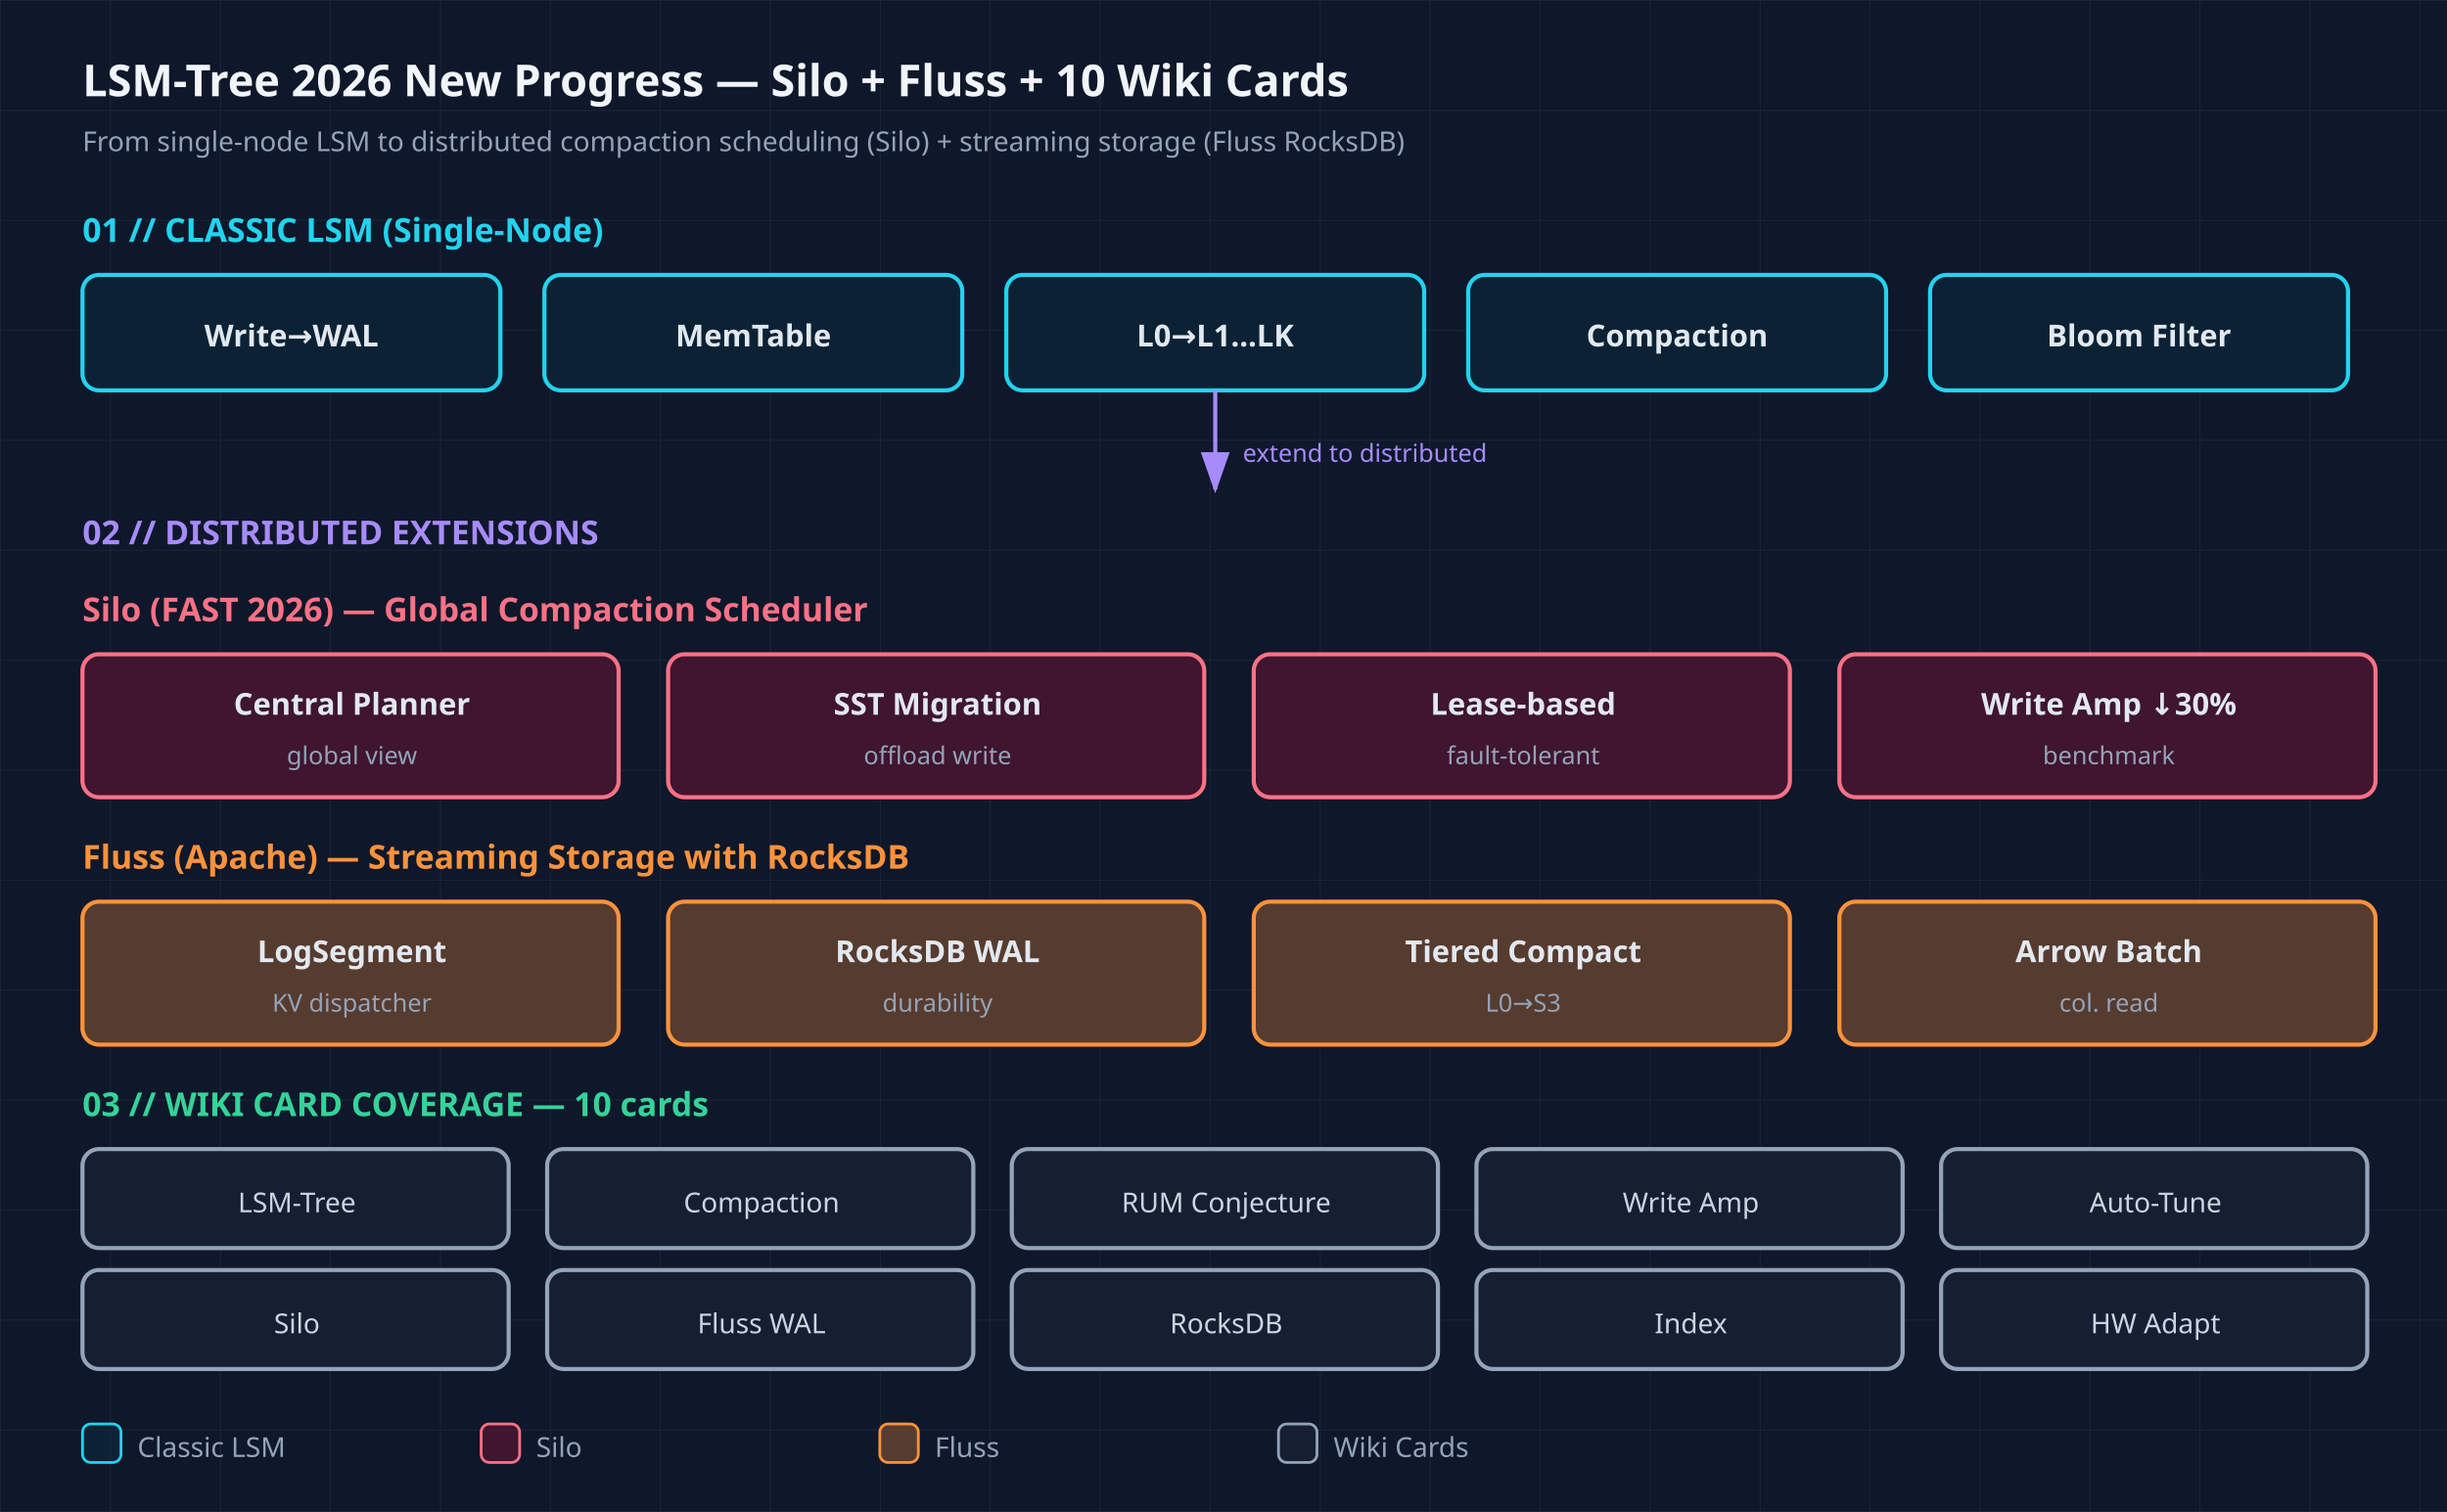
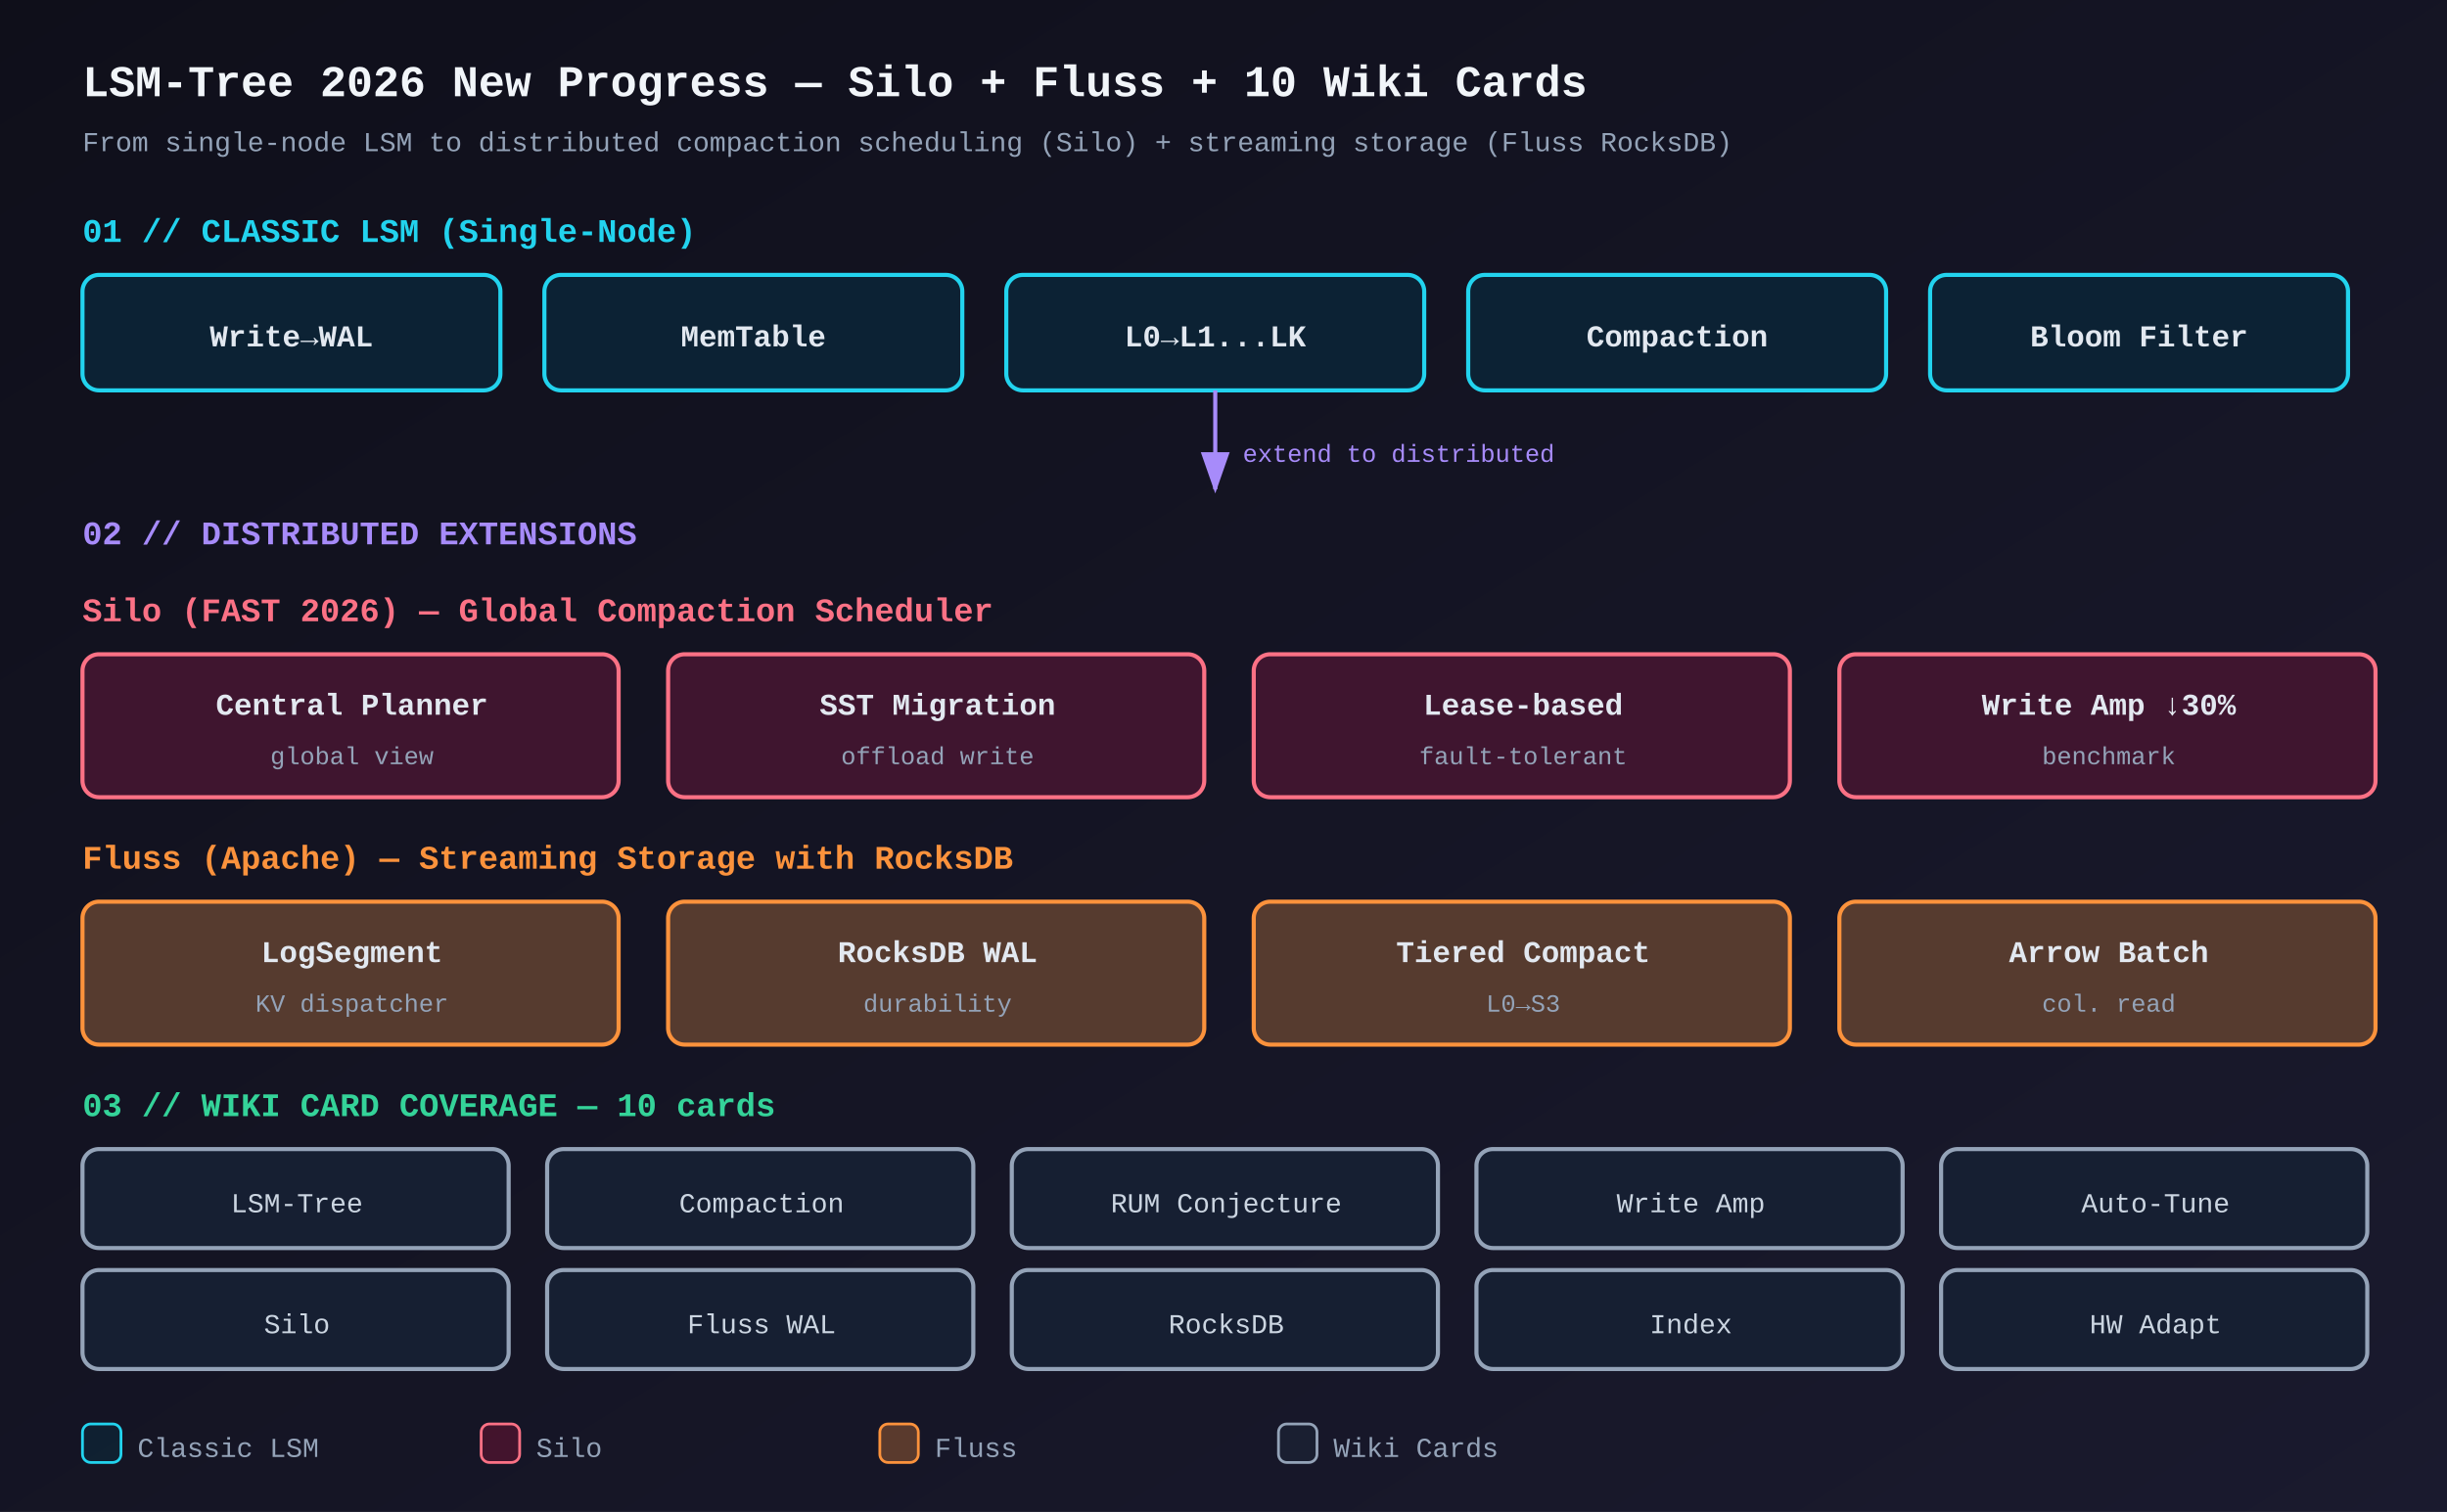
- <svg xmlns="http://www.w3.org/2000/svg" viewBox="0 0 890 550">
+ <svg xmlns="http://www.w3.org/2000/svg" viewBox="0 0 890 550" width="890" height="550">
+   <style>
+     text { font-family: 'SF Mono','Fira Code','Cascadia Code','Courier New','Microsoft YaHei','SimHei',monospace; }
+   </style>
  <defs>
-     <pattern id="grid" width="40" height="40" patternUnits="userSpaceOnUse">
-       <path d="M 40 0 L 0 0 0 40" fill="none" stroke="#1e293b" stroke-width="0.5" />
-     </pattern>
+     <linearGradient id="bg-grad" x1="0%" y1="0%" x2="100%" y2="100%">
+       <stop offset="0%" stop-color="#0f0f1a" />
+       <stop offset="100%" stop-color="#1a1a2e" />
+     </linearGradient>
    <marker id="arrow-cyan" markerWidth="10" markerHeight="7" refX="9" refY="3.5" orient="auto">
      <polygon points="0 0, 10 3.5, 0 7" fill="#22d3ee" />
    </marker>
    <marker id="arrow-emerald" markerWidth="10" markerHeight="7" refX="9" refY="3.5" orient="auto">
      <polygon points="0 0, 10 3.5, 0 7" fill="#34d399" />
    </marker>
    <marker id="arrow-violet" markerWidth="10" markerHeight="7" refX="9" refY="3.5" orient="auto">
      <polygon points="0 0, 10 3.5, 0 7" fill="#a78bfa" />
    </marker>
    <marker id="arrow-rose" markerWidth="10" markerHeight="7" refX="9" refY="3.5" orient="auto">
      <polygon points="0 0, 10 3.5, 0 7" fill="#fb7185" />
    </marker>
    <marker id="arrow-orange" markerWidth="10" markerHeight="7" refX="9" refY="3.5" orient="auto">
      <polygon points="0 0, 10 3.5, 0 7" fill="#fb923c" />
    </marker>
  </defs>
-   <rect width="100%" height="100%" fill="#0f172a" />
-   <rect width="100%" height="100%" fill="url(#grid)" />
-   <text x="30" y="35" fill="#f1f5f9" font-family="'JetBrains Mono','Noto Sans SC','PingFang SC',sans-serif" font-size="16" font-weight="700">LSM-Tree 2026 New Progress — Silo + Fluss + 10 Wiki Cards</text>
-   <text x="30" y="55" fill="#94a3b8" font-family="'JetBrains Mono','Noto Sans SC','PingFang SC',sans-serif" font-size="10">From single-node LSM to distributed compaction scheduling (Silo) + streaming storage (Fluss RocksDB)</text>
-   <text x="30" y="88" fill="#22d3ee" font-family="'JetBrains Mono','Noto Sans SC','PingFang SC',sans-serif" font-size="12" font-weight="700">01 // CLASSIC LSM (Single-Node)</text>
+   <rect width="890" height="550" fill="url(#bg-grad)" />
+   <text x="30" y="35" fill="#f1f5f9" font-family="'SF Mono','Fira Code','Cascadia Code','Courier New','Microsoft YaHei','SimHei',monospace" font-size="16" font-weight="700">LSM-Tree 2026 New Progress — Silo + Fluss + 10 Wiki Cards</text>
+   <text x="30" y="55" fill="#94a3b8" font-family="'SF Mono','Fira Code','Cascadia Code','Courier New','Microsoft YaHei','SimHei',monospace" font-size="10">From single-node LSM to distributed compaction scheduling (Silo) + streaming storage (Fluss RocksDB)</text>
+   <text x="30" y="88" fill="#22d3ee" font-family="'SF Mono','Fira Code','Cascadia Code','Courier New','Microsoft YaHei','SimHei',monospace" font-size="12" font-weight="700">01 // CLASSIC LSM (Single-Node)</text>
  <rect x="30" y="100" width="152" height="42" rx="6" fill="#0f172a" />
  <rect x="30" y="100" width="152" height="42" rx="6" fill="rgba(8,51,68,0.4)" stroke="#22d3ee" stroke-width="1.5" />
-   <text x="106" y="126" fill="#e2e8f0" font-family="'JetBrains Mono','Noto Sans SC','PingFang SC',sans-serif" font-size="11" font-weight="600" text-anchor="middle">Write→WAL</text>
+   <text x="106" y="126" fill="#e2e8f0" font-family="'SF Mono','Fira Code','Cascadia Code','Courier New','Microsoft YaHei','SimHei',monospace" font-size="11" font-weight="600" text-anchor="middle">Write→WAL</text>
  <rect x="198" y="100" width="152" height="42" rx="6" fill="#0f172a" />
  <rect x="198" y="100" width="152" height="42" rx="6" fill="rgba(8,51,68,0.4)" stroke="#22d3ee" stroke-width="1.5" />
-   <text x="274" y="126" fill="#e2e8f0" font-family="'JetBrains Mono','Noto Sans SC','PingFang SC',sans-serif" font-size="11" font-weight="600" text-anchor="middle">MemTable</text>
+   <text x="274" y="126" fill="#e2e8f0" font-family="'SF Mono','Fira Code','Cascadia Code','Courier New','Microsoft YaHei','SimHei',monospace" font-size="11" font-weight="600" text-anchor="middle">MemTable</text>
  <rect x="366" y="100" width="152" height="42" rx="6" fill="#0f172a" />
  <rect x="366" y="100" width="152" height="42" rx="6" fill="rgba(8,51,68,0.4)" stroke="#22d3ee" stroke-width="1.5" />
-   <text x="442" y="126" fill="#e2e8f0" font-family="'JetBrains Mono','Noto Sans SC','PingFang SC',sans-serif" font-size="11" font-weight="600" text-anchor="middle">L0→L1...LK</text>
+   <text x="442" y="126" fill="#e2e8f0" font-family="'SF Mono','Fira Code','Cascadia Code','Courier New','Microsoft YaHei','SimHei',monospace" font-size="11" font-weight="600" text-anchor="middle">L0→L1...LK</text>
  <rect x="534" y="100" width="152" height="42" rx="6" fill="#0f172a" />
  <rect x="534" y="100" width="152" height="42" rx="6" fill="rgba(8,51,68,0.4)" stroke="#22d3ee" stroke-width="1.5" />
-   <text x="610" y="126" fill="#e2e8f0" font-family="'JetBrains Mono','Noto Sans SC','PingFang SC',sans-serif" font-size="11" font-weight="600" text-anchor="middle">Compaction</text>
+   <text x="610" y="126" fill="#e2e8f0" font-family="'SF Mono','Fira Code','Cascadia Code','Courier New','Microsoft YaHei','SimHei',monospace" font-size="11" font-weight="600" text-anchor="middle">Compaction</text>
  <rect x="702" y="100" width="152" height="42" rx="6" fill="#0f172a" />
  <rect x="702" y="100" width="152" height="42" rx="6" fill="rgba(8,51,68,0.4)" stroke="#22d3ee" stroke-width="1.5" />
-   <text x="778" y="126" fill="#e2e8f0" font-family="'JetBrains Mono','Noto Sans SC','PingFang SC',sans-serif" font-size="11" font-weight="600" text-anchor="middle">Bloom Filter</text>
+   <text x="778" y="126" fill="#e2e8f0" font-family="'SF Mono','Fira Code','Cascadia Code','Courier New','Microsoft YaHei','SimHei',monospace" font-size="11" font-weight="600" text-anchor="middle">Bloom Filter</text>
  <line x1="442" y1="142" x2="442" y2="178" stroke="#a78bfa" stroke-width="1.5" marker-end="url(#arrow-violet)" />
-   <text x="452" y="168" fill="#a78bfa" font-family="'JetBrains Mono','Noto Sans SC','PingFang SC',sans-serif" font-size="9">extend to distributed</text>
-   <text x="30" y="198" fill="#a78bfa" font-family="'JetBrains Mono','Noto Sans SC','PingFang SC',sans-serif" font-size="12" font-weight="700">02 // DISTRIBUTED EXTENSIONS</text>
-   <text x="30" y="226" fill="#fb7185" font-family="'JetBrains Mono','Noto Sans SC','PingFang SC',sans-serif" font-size="12" font-weight="700">Silo (FAST 2026) — Global Compaction Scheduler</text>
+   <text x="452" y="168" fill="#a78bfa" font-family="'SF Mono','Fira Code','Cascadia Code','Courier New','Microsoft YaHei','SimHei',monospace" font-size="9">extend to distributed</text>
+   <text x="30" y="198" fill="#a78bfa" font-family="'SF Mono','Fira Code','Cascadia Code','Courier New','Microsoft YaHei','SimHei',monospace" font-size="12" font-weight="700">02 // DISTRIBUTED EXTENSIONS</text>
+   <text x="30" y="226" fill="#fb7185" font-family="'SF Mono','Fira Code','Cascadia Code','Courier New','Microsoft YaHei','SimHei',monospace" font-size="12" font-weight="700">Silo (FAST 2026) — Global Compaction Scheduler</text>
  <rect x="30" y="238" width="195" height="52" rx="6" fill="#0f172a" />
  <rect x="30" y="238" width="195" height="52" rx="6" fill="rgba(136,19,55,0.4)" stroke="#fb7185" stroke-width="1.5" />
-   <text x="128" y="260" fill="#e2e8f0" font-family="'JetBrains Mono','Noto Sans SC','PingFang SC',sans-serif" font-size="11" font-weight="600" text-anchor="middle">Central Planner</text>
-   <text x="128" y="278" fill="#94a3b8" font-family="'JetBrains Mono','Noto Sans SC','PingFang SC',sans-serif" font-size="9" text-anchor="middle">global view</text>
+   <text x="128" y="260" fill="#e2e8f0" font-family="'SF Mono','Fira Code','Cascadia Code','Courier New','Microsoft YaHei','SimHei',monospace" font-size="11" font-weight="600" text-anchor="middle">Central Planner</text>
+   <text x="128" y="278" fill="#94a3b8" font-family="'SF Mono','Fira Code','Cascadia Code','Courier New','Microsoft YaHei','SimHei',monospace" font-size="9" text-anchor="middle">global view</text>
  <rect x="243" y="238" width="195" height="52" rx="6" fill="#0f172a" />
  <rect x="243" y="238" width="195" height="52" rx="6" fill="rgba(136,19,55,0.4)" stroke="#fb7185" stroke-width="1.5" />
-   <text x="341" y="260" fill="#e2e8f0" font-family="'JetBrains Mono','Noto Sans SC','PingFang SC',sans-serif" font-size="11" font-weight="600" text-anchor="middle">SST Migration</text>
-   <text x="341" y="278" fill="#94a3b8" font-family="'JetBrains Mono','Noto Sans SC','PingFang SC',sans-serif" font-size="9" text-anchor="middle">offload write</text>
+   <text x="341" y="260" fill="#e2e8f0" font-family="'SF Mono','Fira Code','Cascadia Code','Courier New','Microsoft YaHei','SimHei',monospace" font-size="11" font-weight="600" text-anchor="middle">SST Migration</text>
+   <text x="341" y="278" fill="#94a3b8" font-family="'SF Mono','Fira Code','Cascadia Code','Courier New','Microsoft YaHei','SimHei',monospace" font-size="9" text-anchor="middle">offload write</text>
  <rect x="456" y="238" width="195" height="52" rx="6" fill="#0f172a" />
  <rect x="456" y="238" width="195" height="52" rx="6" fill="rgba(136,19,55,0.4)" stroke="#fb7185" stroke-width="1.5" />
-   <text x="554" y="260" fill="#e2e8f0" font-family="'JetBrains Mono','Noto Sans SC','PingFang SC',sans-serif" font-size="11" font-weight="600" text-anchor="middle">Lease-based</text>
-   <text x="554" y="278" fill="#94a3b8" font-family="'JetBrains Mono','Noto Sans SC','PingFang SC',sans-serif" font-size="9" text-anchor="middle">fault-tolerant</text>
+   <text x="554" y="260" fill="#e2e8f0" font-family="'SF Mono','Fira Code','Cascadia Code','Courier New','Microsoft YaHei','SimHei',monospace" font-size="11" font-weight="600" text-anchor="middle">Lease-based</text>
+   <text x="554" y="278" fill="#94a3b8" font-family="'SF Mono','Fira Code','Cascadia Code','Courier New','Microsoft YaHei','SimHei',monospace" font-size="9" text-anchor="middle">fault-tolerant</text>
  <rect x="669" y="238" width="195" height="52" rx="6" fill="#0f172a" />
  <rect x="669" y="238" width="195" height="52" rx="6" fill="rgba(136,19,55,0.4)" stroke="#fb7185" stroke-width="1.5" />
-   <text x="767" y="260" fill="#e2e8f0" font-family="'JetBrains Mono','Noto Sans SC','PingFang SC',sans-serif" font-size="11" font-weight="600" text-anchor="middle">Write Amp ↓30%</text>
-   <text x="767" y="278" fill="#94a3b8" font-family="'JetBrains Mono','Noto Sans SC','PingFang SC',sans-serif" font-size="9" text-anchor="middle">benchmark</text>
-   <text x="30" y="316" fill="#fb923c" font-family="'JetBrains Mono','Noto Sans SC','PingFang SC',sans-serif" font-size="12" font-weight="700">Fluss (Apache) — Streaming Storage with RocksDB</text>
+   <text x="767" y="260" fill="#e2e8f0" font-family="'SF Mono','Fira Code','Cascadia Code','Courier New','Microsoft YaHei','SimHei',monospace" font-size="11" font-weight="600" text-anchor="middle">Write Amp ↓30%</text>
+   <text x="767" y="278" fill="#94a3b8" font-family="'SF Mono','Fira Code','Cascadia Code','Courier New','Microsoft YaHei','SimHei',monospace" font-size="9" text-anchor="middle">benchmark</text>
+   <text x="30" y="316" fill="#fb923c" font-family="'SF Mono','Fira Code','Cascadia Code','Courier New','Microsoft YaHei','SimHei',monospace" font-size="12" font-weight="700">Fluss (Apache) — Streaming Storage with RocksDB</text>
  <rect x="30" y="328" width="195" height="52" rx="6" fill="#0f172a" />
  <rect x="30" y="328" width="195" height="52" rx="6" fill="rgba(251,146,60,0.3)" stroke="#fb923c" stroke-width="1.5" />
-   <text x="128" y="350" fill="#e2e8f0" font-family="'JetBrains Mono','Noto Sans SC','PingFang SC',sans-serif" font-size="11" font-weight="600" text-anchor="middle">LogSegment</text>
-   <text x="128" y="368" fill="#94a3b8" font-family="'JetBrains Mono','Noto Sans SC','PingFang SC',sans-serif" font-size="9" text-anchor="middle">KV dispatcher</text>
+   <text x="128" y="350" fill="#e2e8f0" font-family="'SF Mono','Fira Code','Cascadia Code','Courier New','Microsoft YaHei','SimHei',monospace" font-size="11" font-weight="600" text-anchor="middle">LogSegment</text>
+   <text x="128" y="368" fill="#94a3b8" font-family="'SF Mono','Fira Code','Cascadia Code','Courier New','Microsoft YaHei','SimHei',monospace" font-size="9" text-anchor="middle">KV dispatcher</text>
  <rect x="243" y="328" width="195" height="52" rx="6" fill="#0f172a" />
  <rect x="243" y="328" width="195" height="52" rx="6" fill="rgba(251,146,60,0.3)" stroke="#fb923c" stroke-width="1.5" />
-   <text x="341" y="350" fill="#e2e8f0" font-family="'JetBrains Mono','Noto Sans SC','PingFang SC',sans-serif" font-size="11" font-weight="600" text-anchor="middle">RocksDB WAL</text>
-   <text x="341" y="368" fill="#94a3b8" font-family="'JetBrains Mono','Noto Sans SC','PingFang SC',sans-serif" font-size="9" text-anchor="middle">durability</text>
+   <text x="341" y="350" fill="#e2e8f0" font-family="'SF Mono','Fira Code','Cascadia Code','Courier New','Microsoft YaHei','SimHei',monospace" font-size="11" font-weight="600" text-anchor="middle">RocksDB WAL</text>
+   <text x="341" y="368" fill="#94a3b8" font-family="'SF Mono','Fira Code','Cascadia Code','Courier New','Microsoft YaHei','SimHei',monospace" font-size="9" text-anchor="middle">durability</text>
  <rect x="456" y="328" width="195" height="52" rx="6" fill="#0f172a" />
  <rect x="456" y="328" width="195" height="52" rx="6" fill="rgba(251,146,60,0.3)" stroke="#fb923c" stroke-width="1.5" />
-   <text x="554" y="350" fill="#e2e8f0" font-family="'JetBrains Mono','Noto Sans SC','PingFang SC',sans-serif" font-size="11" font-weight="600" text-anchor="middle">Tiered Compact</text>
-   <text x="554" y="368" fill="#94a3b8" font-family="'JetBrains Mono','Noto Sans SC','PingFang SC',sans-serif" font-size="9" text-anchor="middle">L0→S3</text>
+   <text x="554" y="350" fill="#e2e8f0" font-family="'SF Mono','Fira Code','Cascadia Code','Courier New','Microsoft YaHei','SimHei',monospace" font-size="11" font-weight="600" text-anchor="middle">Tiered Compact</text>
+   <text x="554" y="368" fill="#94a3b8" font-family="'SF Mono','Fira Code','Cascadia Code','Courier New','Microsoft YaHei','SimHei',monospace" font-size="9" text-anchor="middle">L0→S3</text>
  <rect x="669" y="328" width="195" height="52" rx="6" fill="#0f172a" />
  <rect x="669" y="328" width="195" height="52" rx="6" fill="rgba(251,146,60,0.3)" stroke="#fb923c" stroke-width="1.5" />
-   <text x="767" y="350" fill="#e2e8f0" font-family="'JetBrains Mono','Noto Sans SC','PingFang SC',sans-serif" font-size="11" font-weight="600" text-anchor="middle">Arrow Batch</text>
-   <text x="767" y="368" fill="#94a3b8" font-family="'JetBrains Mono','Noto Sans SC','PingFang SC',sans-serif" font-size="9" text-anchor="middle">col. read</text>
-   <text x="30" y="406" fill="#34d399" font-family="'JetBrains Mono','Noto Sans SC','PingFang SC',sans-serif" font-size="12" font-weight="700">03 // WIKI CARD COVERAGE — 10 cards</text>
+   <text x="767" y="350" fill="#e2e8f0" font-family="'SF Mono','Fira Code','Cascadia Code','Courier New','Microsoft YaHei','SimHei',monospace" font-size="11" font-weight="600" text-anchor="middle">Arrow Batch</text>
+   <text x="767" y="368" fill="#94a3b8" font-family="'SF Mono','Fira Code','Cascadia Code','Courier New','Microsoft YaHei','SimHei',monospace" font-size="9" text-anchor="middle">col. read</text>
+   <text x="30" y="406" fill="#34d399" font-family="'SF Mono','Fira Code','Cascadia Code','Courier New','Microsoft YaHei','SimHei',monospace" font-size="12" font-weight="700">03 // WIKI CARD COVERAGE — 10 cards</text>
  <rect x="30" y="418" width="155" height="36" rx="6" fill="#0f172a" />
  <rect x="30" y="418" width="155" height="36" rx="6" fill="rgba(30,41,59,0.5)" stroke="#94a3b8" stroke-width="1.5" />
-   <text x="108" y="441" fill="#cbd5e1" font-family="'JetBrains Mono','Noto Sans SC','PingFang SC',sans-serif" font-size="10" font-weight="500" text-anchor="middle">LSM-Tree</text>
+   <text x="108" y="441" fill="#cbd5e1" font-family="'SF Mono','Fira Code','Cascadia Code','Courier New','Microsoft YaHei','SimHei',monospace" font-size="10" font-weight="500" text-anchor="middle">LSM-Tree</text>
  <rect x="199" y="418" width="155" height="36" rx="6" fill="#0f172a" />
  <rect x="199" y="418" width="155" height="36" rx="6" fill="rgba(30,41,59,0.5)" stroke="#94a3b8" stroke-width="1.5" />
-   <text x="277" y="441" fill="#cbd5e1" font-family="'JetBrains Mono','Noto Sans SC','PingFang SC',sans-serif" font-size="10" font-weight="500" text-anchor="middle">Compaction</text>
+   <text x="277" y="441" fill="#cbd5e1" font-family="'SF Mono','Fira Code','Cascadia Code','Courier New','Microsoft YaHei','SimHei',monospace" font-size="10" font-weight="500" text-anchor="middle">Compaction</text>
  <rect x="368" y="418" width="155" height="36" rx="6" fill="#0f172a" />
  <rect x="368" y="418" width="155" height="36" rx="6" fill="rgba(30,41,59,0.5)" stroke="#94a3b8" stroke-width="1.5" />
-   <text x="446" y="441" fill="#cbd5e1" font-family="'JetBrains Mono','Noto Sans SC','PingFang SC',sans-serif" font-size="10" font-weight="500" text-anchor="middle">RUM Conjecture</text>
+   <text x="446" y="441" fill="#cbd5e1" font-family="'SF Mono','Fira Code','Cascadia Code','Courier New','Microsoft YaHei','SimHei',monospace" font-size="10" font-weight="500" text-anchor="middle">RUM Conjecture</text>
  <rect x="537" y="418" width="155" height="36" rx="6" fill="#0f172a" />
  <rect x="537" y="418" width="155" height="36" rx="6" fill="rgba(30,41,59,0.5)" stroke="#94a3b8" stroke-width="1.5" />
-   <text x="615" y="441" fill="#cbd5e1" font-family="'JetBrains Mono','Noto Sans SC','PingFang SC',sans-serif" font-size="10" font-weight="500" text-anchor="middle">Write Amp</text>
+   <text x="615" y="441" fill="#cbd5e1" font-family="'SF Mono','Fira Code','Cascadia Code','Courier New','Microsoft YaHei','SimHei',monospace" font-size="10" font-weight="500" text-anchor="middle">Write Amp</text>
  <rect x="706" y="418" width="155" height="36" rx="6" fill="#0f172a" />
  <rect x="706" y="418" width="155" height="36" rx="6" fill="rgba(30,41,59,0.5)" stroke="#94a3b8" stroke-width="1.5" />
-   <text x="784" y="441" fill="#cbd5e1" font-family="'JetBrains Mono','Noto Sans SC','PingFang SC',sans-serif" font-size="10" font-weight="500" text-anchor="middle">Auto-Tune</text>
+   <text x="784" y="441" fill="#cbd5e1" font-family="'SF Mono','Fira Code','Cascadia Code','Courier New','Microsoft YaHei','SimHei',monospace" font-size="10" font-weight="500" text-anchor="middle">Auto-Tune</text>
  <rect x="30" y="462" width="155" height="36" rx="6" fill="#0f172a" />
  <rect x="30" y="462" width="155" height="36" rx="6" fill="rgba(30,41,59,0.5)" stroke="#94a3b8" stroke-width="1.5" />
-   <text x="108" y="485" fill="#cbd5e1" font-family="'JetBrains Mono','Noto Sans SC','PingFang SC',sans-serif" font-size="10" font-weight="500" text-anchor="middle">Silo</text>
+   <text x="108" y="485" fill="#cbd5e1" font-family="'SF Mono','Fira Code','Cascadia Code','Courier New','Microsoft YaHei','SimHei',monospace" font-size="10" font-weight="500" text-anchor="middle">Silo</text>
  <rect x="199" y="462" width="155" height="36" rx="6" fill="#0f172a" />
  <rect x="199" y="462" width="155" height="36" rx="6" fill="rgba(30,41,59,0.5)" stroke="#94a3b8" stroke-width="1.5" />
-   <text x="277" y="485" fill="#cbd5e1" font-family="'JetBrains Mono','Noto Sans SC','PingFang SC',sans-serif" font-size="10" font-weight="500" text-anchor="middle">Fluss WAL</text>
+   <text x="277" y="485" fill="#cbd5e1" font-family="'SF Mono','Fira Code','Cascadia Code','Courier New','Microsoft YaHei','SimHei',monospace" font-size="10" font-weight="500" text-anchor="middle">Fluss WAL</text>
  <rect x="368" y="462" width="155" height="36" rx="6" fill="#0f172a" />
  <rect x="368" y="462" width="155" height="36" rx="6" fill="rgba(30,41,59,0.5)" stroke="#94a3b8" stroke-width="1.5" />
-   <text x="446" y="485" fill="#cbd5e1" font-family="'JetBrains Mono','Noto Sans SC','PingFang SC',sans-serif" font-size="10" font-weight="500" text-anchor="middle">RocksDB</text>
+   <text x="446" y="485" fill="#cbd5e1" font-family="'SF Mono','Fira Code','Cascadia Code','Courier New','Microsoft YaHei','SimHei',monospace" font-size="10" font-weight="500" text-anchor="middle">RocksDB</text>
  <rect x="537" y="462" width="155" height="36" rx="6" fill="#0f172a" />
  <rect x="537" y="462" width="155" height="36" rx="6" fill="rgba(30,41,59,0.5)" stroke="#94a3b8" stroke-width="1.5" />
-   <text x="615" y="485" fill="#cbd5e1" font-family="'JetBrains Mono','Noto Sans SC','PingFang SC',sans-serif" font-size="10" font-weight="500" text-anchor="middle">Index</text>
+   <text x="615" y="485" fill="#cbd5e1" font-family="'SF Mono','Fira Code','Cascadia Code','Courier New','Microsoft YaHei','SimHei',monospace" font-size="10" font-weight="500" text-anchor="middle">Index</text>
  <rect x="706" y="462" width="155" height="36" rx="6" fill="#0f172a" />
  <rect x="706" y="462" width="155" height="36" rx="6" fill="rgba(30,41,59,0.5)" stroke="#94a3b8" stroke-width="1.5" />
-   <text x="784" y="485" fill="#cbd5e1" font-family="'JetBrains Mono','Noto Sans SC','PingFang SC',sans-serif" font-size="10" font-weight="500" text-anchor="middle">HW Adapt</text>
+   <text x="784" y="485" fill="#cbd5e1" font-family="'SF Mono','Fira Code','Cascadia Code','Courier New','Microsoft YaHei','SimHei',monospace" font-size="10" font-weight="500" text-anchor="middle">HW Adapt</text>
  <g transform="translate(30, 518)">
    <rect x="0" y="0" width="14" height="14" rx="3" fill="rgba(8,51,68,0.4)" stroke="#22d3ee" stroke-width="1" />
-     <text x="20" y="12" fill="#94a3b8" font-family="'JetBrains Mono','Noto Sans SC','PingFang SC',sans-serif" font-size="10">Classic LSM</text>
+     <text x="20" y="12" fill="#94a3b8" font-family="'SF Mono','Fira Code','Cascadia Code','Courier New','Microsoft YaHei','SimHei',monospace" font-size="10">Classic LSM</text>
    <rect x="145" y="0" width="14" height="14" rx="3" fill="rgba(136,19,55,0.4)" stroke="#fb7185" stroke-width="1" />
-     <text x="165" y="12" fill="#94a3b8" font-family="'JetBrains Mono','Noto Sans SC','PingFang SC',sans-serif" font-size="10">Silo</text>
+     <text x="165" y="12" fill="#94a3b8" font-family="'SF Mono','Fira Code','Cascadia Code','Courier New','Microsoft YaHei','SimHei',monospace" font-size="10">Silo</text>
    <rect x="290" y="0" width="14" height="14" rx="3" fill="rgba(251,146,60,0.3)" stroke="#fb923c" stroke-width="1" />
-     <text x="310" y="12" fill="#94a3b8" font-family="'JetBrains Mono','Noto Sans SC','PingFang SC',sans-serif" font-size="10">Fluss</text>
+     <text x="310" y="12" fill="#94a3b8" font-family="'SF Mono','Fira Code','Cascadia Code','Courier New','Microsoft YaHei','SimHei',monospace" font-size="10">Fluss</text>
    <rect x="435" y="0" width="14" height="14" rx="3" fill="rgba(30,41,59,0.5)" stroke="#94a3b8" stroke-width="1" />
-     <text x="455" y="12" fill="#94a3b8" font-family="'JetBrains Mono','Noto Sans SC','PingFang SC',sans-serif" font-size="10">Wiki Cards</text>
+     <text x="455" y="12" fill="#94a3b8" font-family="'SF Mono','Fira Code','Cascadia Code','Courier New','Microsoft YaHei','SimHei',monospace" font-size="10">Wiki Cards</text>
  </g>
</svg>
